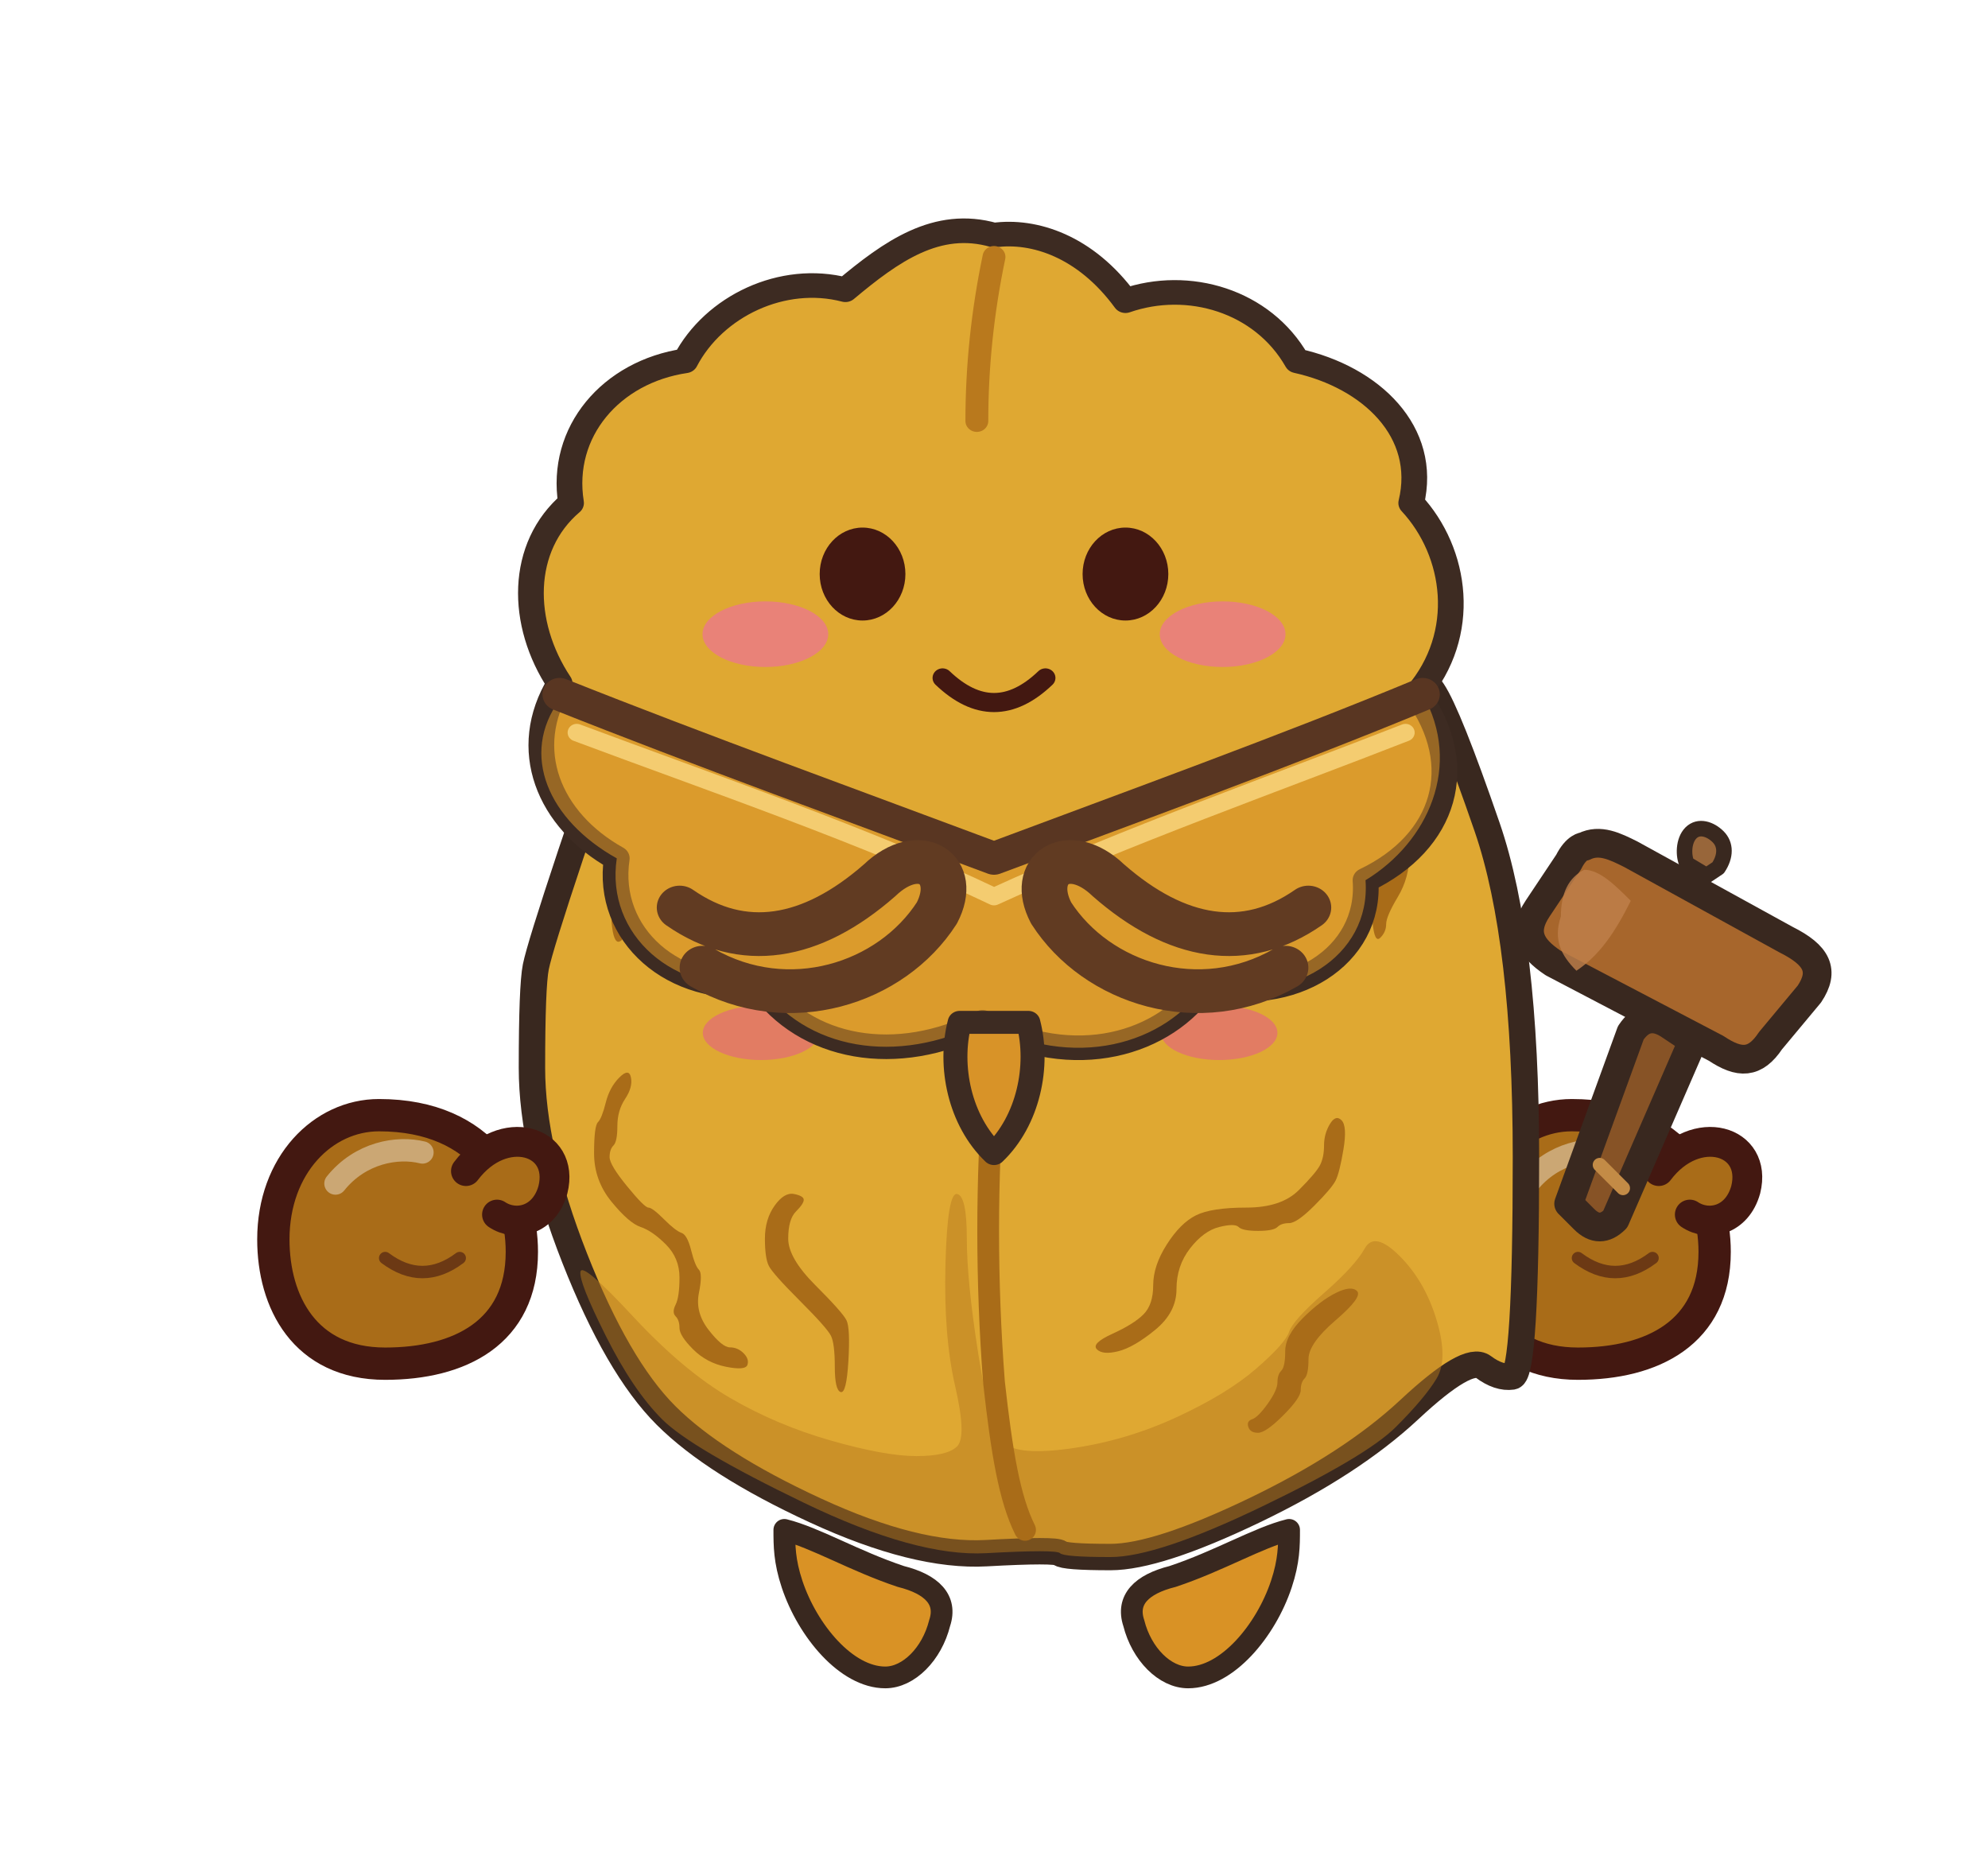
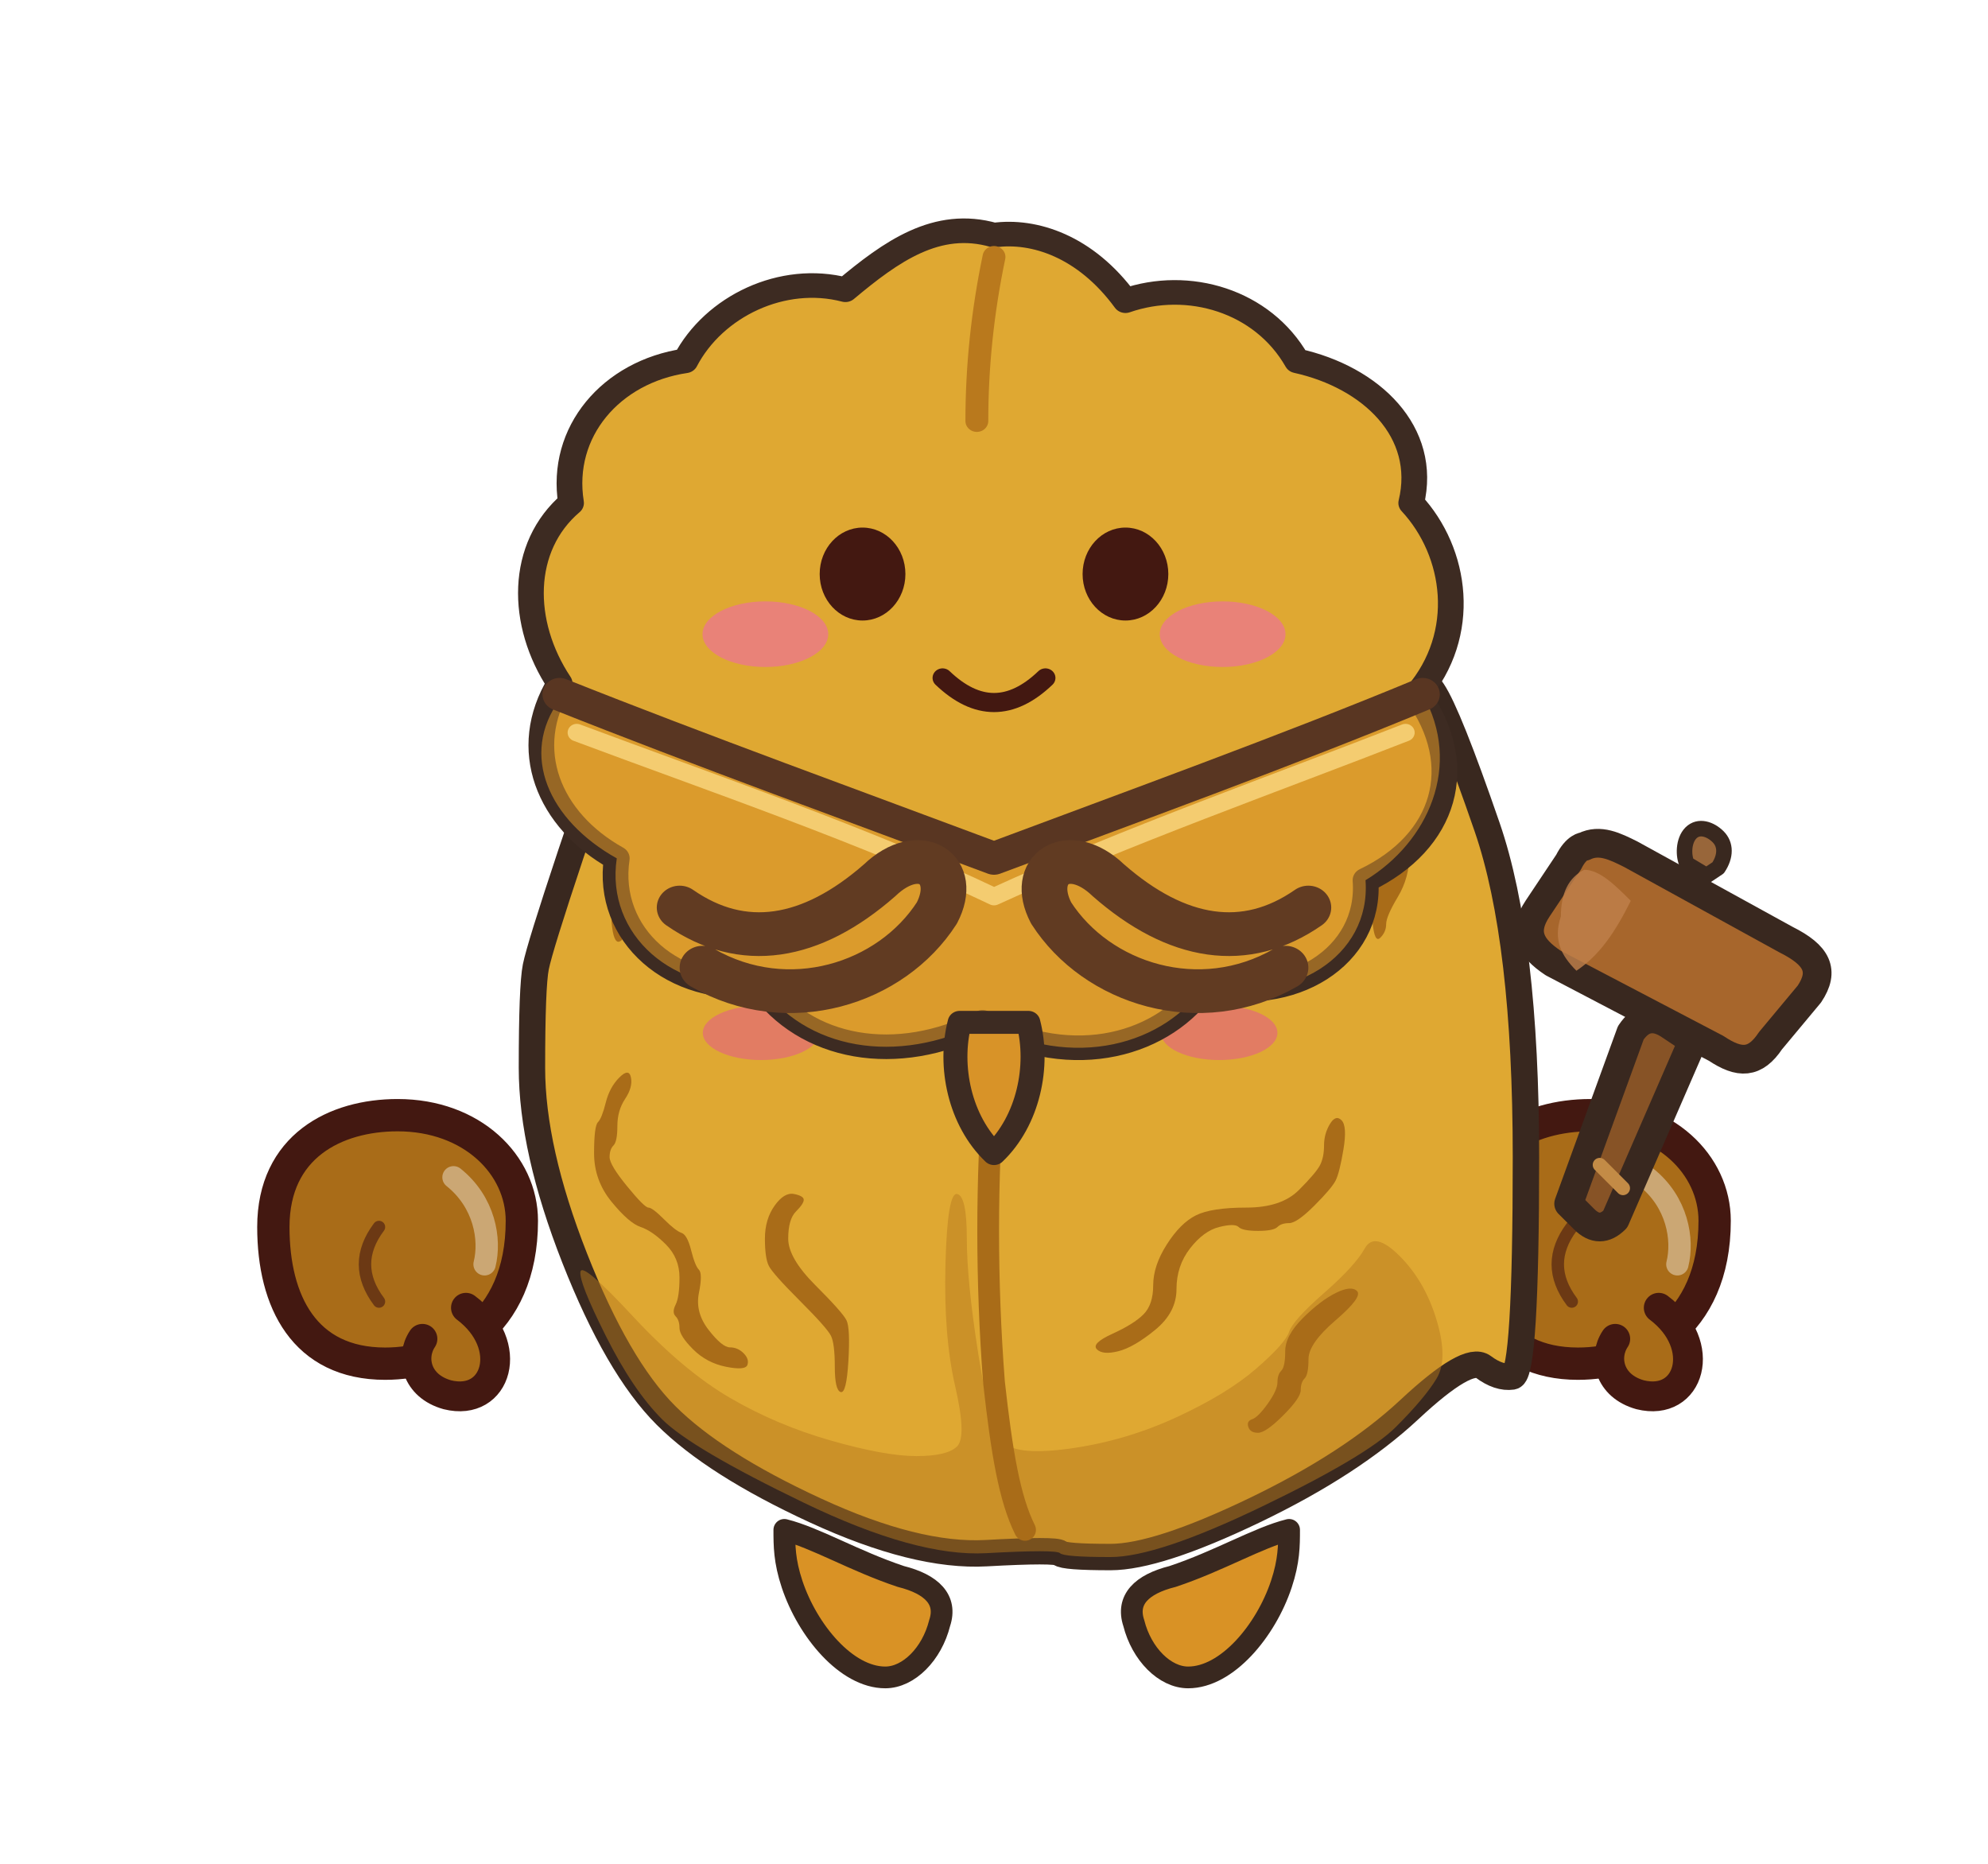
<svg xmlns="http://www.w3.org/2000/svg" width="320" height="300" viewBox="0 0 320 300">
  <g id="arm-right">
-     <g id="hand-right-art" transform="translate(256 199.5) scale(20)">
+     <g id="hand-right-art" transform="translate(256 199.5) rotate(90) scale(20)">
      <path id="hand-right-palm" d="M-.15 -1 C.7 -1 1 -.4 1 .1 C1 .75 .5 1 -.1 1 C-.75 1 -1 .5 -1 0 C-1 -.6 -.6 -1 -.15 -1Z" fill="#a96c18" stroke="#431811" stroke-width=".26" stroke-linejoin="round" />
      <path id="hand-right-thumb" d="M.55 -.55 C.85 -.95 1.35 -.8 1.25 -.4 C1.18 -.15 .95 -.1 .8 -.2" fill="#a96c18" stroke="#431811" stroke-width=".24" stroke-linecap="round" stroke-linejoin="round" />
      <path id="hand-right-shine" d="M-.5 -.45 C-.3 -.7 0 -.75 .2 -.7" fill="none" stroke="rgb(203,167,116)" stroke-width=".18" stroke-linecap="round" />
      <path id="hand-right-crease" d="M-.1 .15 C.1 .3 .3 .3 .5 .15" fill="none" stroke="#431811" stroke-width=".1" stroke-linecap="round" opacity=".6" />
    </g>
  </g>
  <g id="foot-left">
    <g transform="translate(-415 10) scale(1.25)">
      <path id="walnut-foot-left-shape" d="M 433 189 C 437 190 442 193 448 195 C 452 196 454 198 453 201 C 452 205 449 208 446 208 C 441 208 436 202 434 196 C 433 193 433 191 433 189 Z" fill="#d99225" stroke="#39281f" stroke-width="2.8" stroke-linejoin="round" />
    </g>
  </g>
  <g id="foot-right">
    <g transform="translate(-415 10) scale(1.25)">
      <path id="walnut-foot-right-shape" d="M 498 189 C 494 190 489 193 483 195 C 479 196 477 198 478 201 C 479 205 482 208 485 208 C 490 208 495 202 497 196 C 498 193 498 191 498 189 Z" fill="#d99225" stroke="#39281f" stroke-width="2.8" stroke-linejoin="round" />
    </g>
  </g>
  <g id="hammer">
    <g transform="translate(-415 10) scale(1.25)">
      <path id="walnut-hammer-handle" d="M 534 147 L 542 125 Q 544 122 547 124 L 550 126 L 540 149 Q 538 151 536 149 Z" fill="#875326" stroke="#39281f" stroke-width="3.7" stroke-linejoin="round" />
      <path id="walnut-hammer-cap" d="M 549.25 103.25 C 548.75 102.25 548.75 100.25 549.75 99.25 C 550.75 98.25 552.25 98.75 553.25 99.75 C 554.25 100.75 554.25 102.25 553.25 103.75 L 551.75 104.75 Z" fill="#98663a" stroke="#39281f" stroke-width="2" stroke-linejoin="round" />
      <path id="walnut-hammer-head" d="M 536 101 C 538 100 540 101 542 102 L 562 113 C 566 115 567 117 565 120 L 560 126 C 558 129 556 129 553 127 L 532 116 C 529 114 528 112 530 109 L 534 103 C 535 101 536 101 536 101 Z" fill="#a7662c" stroke="#39281f" stroke-width="3.7" stroke-linejoin="round" />
      <path id="walnut-hammer-head-highlight" d="M 536 104 C 538 104 540 106 542 108 C 540 112 538 115 535 117 C 533 115 532 113 533 110 C 533 107 534 105 536 104 Z" fill="#c0804a" opacity=".82" />
      <path id="walnut-hammer-grip" d="M 538 142 L 541 145" fill="none" stroke="#c38b46" stroke-width="1.8" stroke-linecap="round" />
    </g>
  </g>
  <g id="body">
    <g id="walnut-shell-art" transform="translate(-415 10) scale(1.25)">
      <path id="walnut-body-outline" d="M 459.50 52.00 Q 461.00 50.50 466.00 50.50 Q 471.00 50.50 474.50 53.50 Q 478.00 56.50 487.00 59.50 Q 496.00 62.50 499.50 64.50 Q 503.00 66.50 508.75 72.25 Q 514.50 78.00 516.50 81.00 Q 518.50 84.00 523.50 98.50 Q 528.50 113.00 528.50 141.00 Q 528.50 169.00 526.75 169.25 Q 525.00 169.50 523.00 168.00 Q 521.00 166.50 513.50 173.50 Q 506.00 180.50 493.50 186.50 Q 481.00 192.50 475.00 192.50 Q 469.00 192.50 468.50 192.00 Q 468.00 191.50 459.00 192.00 Q 450.00 192.50 437.00 186.50 Q 424.00 180.50 417.75 174.25 Q 411.50 168.00 406.00 154.00 Q 400.50 140.00 400.50 129.50 Q 400.50 119.00 401.00 116.50 Q 401.50 114.00 405.50 102.00 Q 409.50 90.00 412.00 85.00 Q 414.50 80.00 419.75 74.25 Q 425.00 68.50 428.00 66.50 Q 431.00 64.50 435.00 62.50 Q 439.00 60.50 444.00 59.50 Q 449.00 58.50 453.50 56.00 Q 458.00 53.50 459.50 52.00 Z" fill="#dfa832" stroke="#39281f" stroke-width="3.4" stroke-linejoin="round" />
      <path id="walnut-body-bottom-shade" d="M 453.75 154.75 Q 454.00 145.50 455.25 145.75 Q 456.50 146.00 456.50 151.50 Q 456.50 157.00 458.00 166.50 Q 459.50 176.00 461.25 177.75 Q 463.00 179.50 470.00 178.50 Q 477.00 177.50 483.50 174.50 Q 490.00 171.50 493.75 168.25 Q 497.50 165.00 498.00 163.50 Q 498.50 162.00 502.50 158.50 Q 506.50 155.00 507.75 152.75 Q 509.00 150.50 512.25 153.75 Q 515.50 157.00 517.00 162.00 Q 518.50 167.00 517.00 169.50 Q 515.50 172.00 511.75 175.75 Q 508.00 179.50 494.50 186.00 Q 481.00 192.50 475.00 192.50 Q 469.00 192.50 468.50 192.00 Q 468.00 191.50 459.00 192.00 Q 450.00 192.50 435.50 185.50 Q 421.00 178.50 417.25 174.75 Q 413.50 171.00 410.00 164.00 Q 406.50 157.00 406.75 155.75 Q 407.00 154.50 413.50 161.50 Q 420.00 168.50 426.00 172.00 Q 432.00 175.50 439.00 177.50 Q 446.00 179.50 450.00 179.50 Q 454.00 179.50 455.25 178.25 Q 456.50 177.00 455.00 170.50 Q 453.50 164.00 453.75 154.75 Z" fill="#b7791d" opacity=".5" />
      <path id="walnut-top-highlight" d="M 424 75 C 428 70 433 69 436 71 C 435 75 430 79 427 81 C 424 82 422 79 424 75 Z" fill="#ffe596" opacity=".82" />
      <path id="walnut-brain-crease-top-center" d="M 460 52 C 458 60 454 69 453 77 C 452 83 452 89 451 94" fill="none" stroke="#b47820" stroke-width="2.4" stroke-linecap="round" />
      <path id="walnut-brain-crease-bottom-center" d="M 460 131 C 459 144 459 157 460 170 C 461 179 462 185 464 189" fill="none" stroke="#a96c18" stroke-width="2.8" stroke-linecap="round" />
      <path id="walnut-brain-groove-left-top" d="M 446.50 69.00 Q 447.00 68.50 448.50 68.50 Q 450.00 68.50 450.75 69.25 Q 451.50 70.00 450.75 70.75 Q 450.00 71.50 448.00 71.50 Q 446.00 71.50 444.25 72.75 Q 442.50 74.00 441.50 76.00 Q 440.50 78.00 440.50 81.00 Q 440.50 84.00 440.00 85.00 Q 439.50 86.00 438.25 86.75 Q 437.00 87.50 436.00 87.50 Q 435.00 87.50 434.75 86.75 Q 434.50 86.00 436.50 84.00 Q 438.50 82.00 438.50 78.50 Q 438.50 75.00 439.00 74.00 Q 439.50 73.00 440.75 71.75 Q 442.00 70.50 444.00 70.00 Q 446.00 69.50 446.50 69.00 Z M 419.75 89.75 Q 422.00 87.50 424.00 87.50 Q 426.00 87.50 426.25 88.25 Q 426.50 89.00 424.75 89.75 Q 423.00 90.50 421.75 91.75 Q 420.50 93.00 420.00 94.00 Q 419.50 95.00 420.00 98.00 Q 420.50 101.00 420.00 102.00 Q 419.50 103.00 416.50 105.50 Q 413.50 108.00 413.00 109.00 Q 412.50 110.00 412.50 111.50 Q 412.50 113.00 411.75 113.25 Q 411.00 113.50 410.75 110.75 Q 410.50 108.00 414.00 104.50 Q 417.50 101.00 417.00 98.00 Q 416.50 95.00 417.00 94.50 Q 417.50 94.00 417.50 93.00 Q 417.50 92.00 419.75 89.75 Z" fill="#a96c18" />
      <path id="walnut-brain-groove-right-top" d="M 479.25 70.25 Q 480.00 69.50 480.25 73.25 Q 480.50 77.00 482.25 78.75 Q 484.00 80.50 486.00 81.00 Q 488.00 81.50 489.75 83.75 Q 491.50 86.00 491.50 89.00 Q 491.50 92.00 491.00 92.50 Q 490.50 93.00 490.25 94.25 Q 490.00 95.50 489.50 95.50 Q 489.00 95.50 488.25 94.75 Q 487.50 94.00 487.50 93.00 Q 487.50 92.00 488.00 91.50 Q 488.50 91.00 488.50 88.50 Q 488.50 86.00 487.25 84.75 Q 486.00 83.50 484.00 83.00 Q 482.00 82.50 480.25 80.75 Q 478.50 79.00 478.50 75.00 Q 478.50 71.00 479.25 70.25 Z M 495.00 72.50 Q 495.00 71.50 496.50 71.50 Q 498.00 71.50 501.25 74.25 Q 504.50 77.00 505.50 79.00 Q 506.50 81.00 506.50 82.50 Q 506.50 84.00 507.00 84.50 Q 507.50 85.00 507.00 86.00 Q 506.50 87.00 506.50 89.50 Q 506.50 92.00 508.25 93.75 Q 510.00 95.50 510.50 95.50 Q 511.00 95.50 512.25 97.25 Q 513.50 99.00 513.50 102.00 Q 513.50 105.00 512.00 107.50 Q 510.50 110.00 510.50 111.00 Q 510.50 112.00 509.75 112.75 Q 509.00 113.50 508.75 110.75 Q 508.50 108.00 509.50 106.00 Q 510.50 104.00 510.50 102.00 Q 510.50 100.00 507.50 97.00 Q 504.50 94.00 504.50 89.50 Q 504.50 85.00 504.00 84.50 Q 503.50 84.00 503.50 82.50 Q 503.50 81.00 503.00 80.00 Q 502.50 79.00 499.75 76.25 Q 497.00 73.50 496.00 73.50 Q 495.00 73.50 495.00 72.50 Z" fill="#a96c18" />
      <path id="walnut-brain-groove-left-bottom" d="M 411.75 130.75 Q 413.00 129.50 413.25 130.75 Q 413.50 132.00 412.50 133.50 Q 411.50 135.00 411.50 137.00 Q 411.50 139.00 411.00 139.50 Q 410.50 140.00 410.50 141.00 Q 410.50 142.00 412.75 144.75 Q 415.00 147.50 415.50 147.50 Q 416.00 147.50 417.50 149.00 Q 419.00 150.50 419.75 150.75 Q 420.50 151.00 421.00 153.00 Q 421.50 155.00 422.00 155.50 Q 422.50 156.00 422.00 158.50 Q 421.50 161.00 423.25 163.25 Q 425.00 165.50 426.00 165.50 Q 427.00 165.50 427.75 166.25 Q 428.50 167.00 428.25 167.75 Q 428.00 168.50 425.50 168.00 Q 423.00 167.50 421.25 165.75 Q 419.50 164.00 419.50 163.00 Q 419.50 162.00 419.00 161.50 Q 418.50 161.00 419.00 160.00 Q 419.50 159.00 419.50 156.50 Q 419.50 154.00 417.75 152.25 Q 416.00 150.50 414.50 150.00 Q 413.00 149.50 410.75 146.75 Q 408.50 144.00 408.50 140.50 Q 408.50 137.00 409.00 136.50 Q 409.50 136.00 410.00 134.00 Q 410.50 132.00 411.75 130.75 Z M 431.75 147.25 Q 433.00 145.50 434.25 145.75 Q 435.50 146.00 435.50 146.50 Q 435.50 147.00 434.50 148.00 Q 433.50 149.00 433.50 151.50 Q 433.50 154.00 437.00 157.50 Q 440.50 161.00 441.00 162.00 Q 441.50 163.00 441.25 167.25 Q 441.00 171.50 440.25 171.25 Q 439.50 171.00 439.50 168.00 Q 439.50 165.00 439.00 164.00 Q 438.50 163.00 435.00 159.50 Q 431.50 156.00 431.00 155.00 Q 430.50 154.00 430.50 151.50 Q 430.50 149.00 431.75 147.25 Z" fill="#a96c18" />
      <path id="walnut-brain-groove-right-bottom" d="M 503.25 136.75 Q 504.00 135.50 504.75 136.25 Q 505.50 137.00 505.00 140.00 Q 504.50 143.00 504.00 144.00 Q 503.50 145.00 501.25 147.25 Q 499.00 149.50 498.00 149.50 Q 497.00 149.50 496.50 150.00 Q 496.00 150.50 494.00 150.50 Q 492.00 150.50 491.50 150.00 Q 491.00 149.50 489.00 150.00 Q 487.00 150.50 485.25 152.75 Q 483.50 155.00 483.50 158.00 Q 483.50 161.00 480.75 163.25 Q 478.00 165.50 476.00 166.00 Q 474.00 166.50 473.25 165.75 Q 472.50 165.00 475.25 163.75 Q 478.00 162.50 479.25 161.25 Q 480.50 160.00 480.50 157.50 Q 480.50 155.00 482.25 152.25 Q 484.00 149.50 486.00 148.50 Q 488.00 147.50 492.50 147.50 Q 497.00 147.50 499.25 145.25 Q 501.50 143.00 502.00 142.00 Q 502.50 141.00 502.50 139.50 Q 502.50 138.00 503.25 136.75 Z M 504.00 158.50 Q 506.00 157.50 506.75 158.25 Q 507.50 159.00 504.00 162.00 Q 500.50 165.00 500.50 167.00 Q 500.50 169.00 500.00 169.50 Q 499.50 170.00 499.50 171.00 Q 499.50 172.00 497.25 174.25 Q 495.00 176.50 494.00 176.50 Q 493.00 176.50 492.75 175.75 Q 492.50 175.00 493.25 174.75 Q 494.00 174.50 495.25 172.75 Q 496.50 171.00 496.50 170.00 Q 496.50 169.00 497.00 168.50 Q 497.50 168.00 497.50 166.00 Q 497.50 164.00 499.75 161.75 Q 502.00 159.50 504.00 158.50 Z" fill="#a96c18" />
      <path id="walnut-side-brain-groove-left" d="M 0 0" fill="none" opacity="0" />
      <path id="walnut-side-brain-groove-right" d="M 0 0" fill="none" opacity="0" />
    </g>
    <g id="face-neutral" transform="translate(-415 10) scale(1.25)">
      <ellipse id="neutral-blush-left" cx="430" cy="125" rx="7.5" ry="3.5" fill="#e27c63" />
      <ellipse id="neutral-blush-right" cx="489" cy="125" rx="7.5" ry="3.5" fill="#e27c63" />
      <ellipse id="neutral-eye-left" cx="438.5" cy="113" rx="6.7" ry="7.2" fill="#431811" />
      <ellipse id="neutral-eye-right" cx="480.5" cy="113" rx="6.7" ry="7.2" fill="#431811" />
      <path id="neutral-mouth" d="M451.5 122 C454.5 128 461.5 128 466.5 122" fill="none" stroke="#431811" stroke-width="2.6" stroke-linecap="round" />
    </g>
    <g id="face-happy" transform="translate(0 10)">
      <ellipse id="walnut-happy-blush-left" cx="111" cy="137" rx="12" ry="6" fill="#e98278" />
      <ellipse id="walnut-happy-blush-right" cx="209" cy="137" rx="12" ry="6" fill="#e98278" />
      <path id="walnut-happy-eyes-mouth" d="M126 121 Q135 109 144 121 M176 121 Q185 109 194 121 M146 143 Q160 162 174 143 Z" fill="#431811" stroke="#431811" stroke-width="3.5" stroke-linecap="round" stroke-linejoin="round" />
    </g>
    <g id="face-focused" transform="translate(0 10)">
      <path id="walnut-focused-brows" d="M125 109 L144 114 M176 114 L195 109" fill="none" stroke="#431811" stroke-width="3.5" stroke-linecap="round" />
      <ellipse id="walnut-focused-eye-left" cx="135" cy="121" rx="8" ry="9" fill="#431811" />
      <ellipse id="walnut-focused-eye-right" cx="185" cy="121" rx="8" ry="9" fill="#431811" />
      <path id="walnut-focused-mouth" d="M150 150 L170 150" fill="none" stroke="#431811" stroke-width="3.5" stroke-linecap="round" />
    </g>
    <g id="face-attack" transform="translate(0 10)">
      <path id="walnut-attack-brows" d="M125 110 L144 115 M176 115 L195 110" fill="none" stroke="#431811" stroke-width="3.5" stroke-linecap="round" />
      <ellipse id="walnut-attack-eye-left" cx="135" cy="121" rx="8" ry="9" fill="#431811" />
      <ellipse id="walnut-attack-eye-right" cx="185" cy="121" rx="8" ry="9" fill="#431811" />
      <ellipse id="walnut-attack-mouth" cx="160" cy="151" rx="5" ry="7" fill="#431811" />
    </g>
    <g id="face-surprised" transform="translate(0 10)">
      <ellipse id="walnut-surprised-eye-left" cx="135" cy="121" rx="8.5" ry="9.5" fill="none" stroke="#431811" stroke-width="3.5" />
      <ellipse id="walnut-surprised-eye-right" cx="185" cy="121" rx="8.5" ry="9.5" fill="none" stroke="#431811" stroke-width="3.5" />
      <ellipse id="walnut-surprised-mouth" cx="160" cy="151" rx="5" ry="7" fill="none" stroke="#431811" stroke-width="3.5" />
    </g>
    <g id="face-hurt" transform="translate(0 10)">
      <path id="walnut-hurt-eyes" d="M127 113 L143 129 M143 113 L127 129 M177 113 L193 129 M193 113 L177 129" fill="none" stroke="#431811" stroke-width="3.5" stroke-linecap="round" />
      <path id="walnut-hurt-mouth" d="M148 153 Q160 142 172 153" fill="none" stroke="#431811" stroke-width="3.5" stroke-linecap="round" />
    </g>
    <g id="face-hungry" transform="translate(0 10)">
      <ellipse id="walnut-hungry-eye-left" cx="135" cy="121" rx="8" ry="9" fill="#431811" />
      <ellipse id="walnut-hungry-eye-right" cx="185" cy="121" rx="8" ry="9" fill="#431811" />
      <path id="walnut-hungry-mouth" d="M160 145 C152 145 151 157 160 162 C169 157 168 145 160 145 Z" fill="#431811" />
    </g>
    <g id="face-dead" transform="translate(0 10)">
      <path id="walnut-dead-eyes" d="M127 113 L143 129 M143 113 L127 129 M177 113 L193 129 M193 113 L177 129" fill="none" stroke="#431811" stroke-width="3.5" stroke-linecap="round" />
      <path id="walnut-dead-mouth" d="M151 152 L169 152" fill="none" stroke="#431811" stroke-width="3.5" stroke-linecap="round" />
    </g>
  </g>
  <g id="guard-form" transform="translate(160 0) scale(.92 .88) translate(-160 0)">
    <path id="walnut-guard-shell" d="M160 43 C150 40 142 46 134 53 C123 50 111 56 106 66 C93 68 84 79 86 92 C77 100 77 114 84 125 C77 137 82 150 94 157 C92 171 104 182 119 180 C127 192 143 195 158 187 C174 196 190 191 197 180 C212 184 226 175 225 161 C239 154 243 140 234 127 C243 116 241 101 233 92 C236 79 226 69 213 66 C207 55 194 51 183 55 C176 45 167 42 160 43 Z" fill="#dfa832" stroke="#3d2b22" stroke-width="4.5" stroke-linejoin="round" />
    <path id="walnut-guard-lower-shell" d="M84 128 C106 136 137 144 160 157 C183 143 211 135 235 127 C242 140 236 154 225 161 C226 175 212 184 197 180 C190 191 174 196 158 187 C143 195 127 192 119 180 C104 182 92 171 94 157 C82 150 77 138 84 128 Z" fill="#d89328" opacity=".58" />
    <path id="walnut-guard-rim-shadow" d="M84 127 C108 137 137 148 160 157 C183 148 212 137 235 127" fill="none" stroke="#593622" stroke-width="6" stroke-linecap="round" stroke-linejoin="round" />
    <path id="walnut-guard-rim-highlight" d="M87 134 C110 143 138 153 160 164 C183 153 210 143 232 134" fill="none" stroke="#f4cc70" stroke-width="3.2" stroke-linecap="round" stroke-linejoin="round" />
    <path id="walnut-guard-top-crease" d="M160 47 Q157 62 157 77" fill="none" stroke="#b9791d" stroke-width="4" stroke-linecap="round" />
    <ellipse id="walnut-guard-blush-left" cx="120" cy="116" rx="11" ry="6" fill="#e98278" />
    <ellipse id="walnut-guard-blush-right" cx="200" cy="116" rx="11" ry="6" fill="#e98278" />
    <ellipse id="walnut-guard-eye-left" cx="137" cy="105" rx="7.5" ry="8.5" fill="#431811" />
    <ellipse id="walnut-guard-eye-right" cx="183" cy="105" rx="7.5" ry="8.5" fill="#431811" />
    <path id="walnut-guard-mouth" d="M151 124 Q160 133 169 124" fill="none" stroke="#431811" stroke-width="3.5" stroke-linecap="round" />
    <path id="walnut-guard-arm-left" d="M105 166 C116 174 128 172 140 161 C147 154 154 159 150 167 C142 180 124 186 109 177" fill="none" stroke="#613b22" stroke-width="8" stroke-linecap="round" stroke-linejoin="round" />
    <path id="walnut-guard-arm-right" d="M215 166 C204 174 192 172 180 161 C173 154 166 159 170 167 C178 180 196 186 211 177" fill="none" stroke="#613b22" stroke-width="8" stroke-linecap="round" stroke-linejoin="round" />
    <path id="walnut-guard-foot" d="M154 187 C152 195 154 205 160 211 C166 205 168 195 166 187 Z" fill="#d89328" stroke="#3d2b22" stroke-width="4.2" stroke-linejoin="round" />
  </g>
  <g id="arm-left">
-     <g id="hand-left-art" transform="translate(64 199.5) scale(20)">
+     <g id="hand-left-art" transform="translate(64 199.5) rotate(90) scale(20)">
      <path id="hand-left-palm" d="M-.15 -1 C.7 -1 1 -.4 1 .1 C1 .75 .5 1 -.1 1 C-.75 1 -1 .5 -1 0 C-1 -.6 -.6 -1 -.15 -1Z" fill="#a96c18" stroke="#431811" stroke-width=".26" stroke-linejoin="round" />
      <path id="hand-left-thumb" d="M.55 -.55 C.85 -.95 1.35 -.8 1.25 -.4 C1.18 -.15 .95 -.1 .8 -.2" fill="#a96c18" stroke="#431811" stroke-width=".24" stroke-linecap="round" stroke-linejoin="round" />
      <path id="hand-left-shine" d="M-.5 -.45 C-.3 -.7 0 -.75 .2 -.7" fill="none" stroke="rgb(203,167,116)" stroke-width=".18" stroke-linecap="round" />
      <path id="hand-left-crease" d="M-.1 .15 C.1 .3 .3 .3 .5 .15" fill="none" stroke="#431811" stroke-width=".1" stroke-linecap="round" opacity=".6" />
    </g>
  </g>
</svg>
